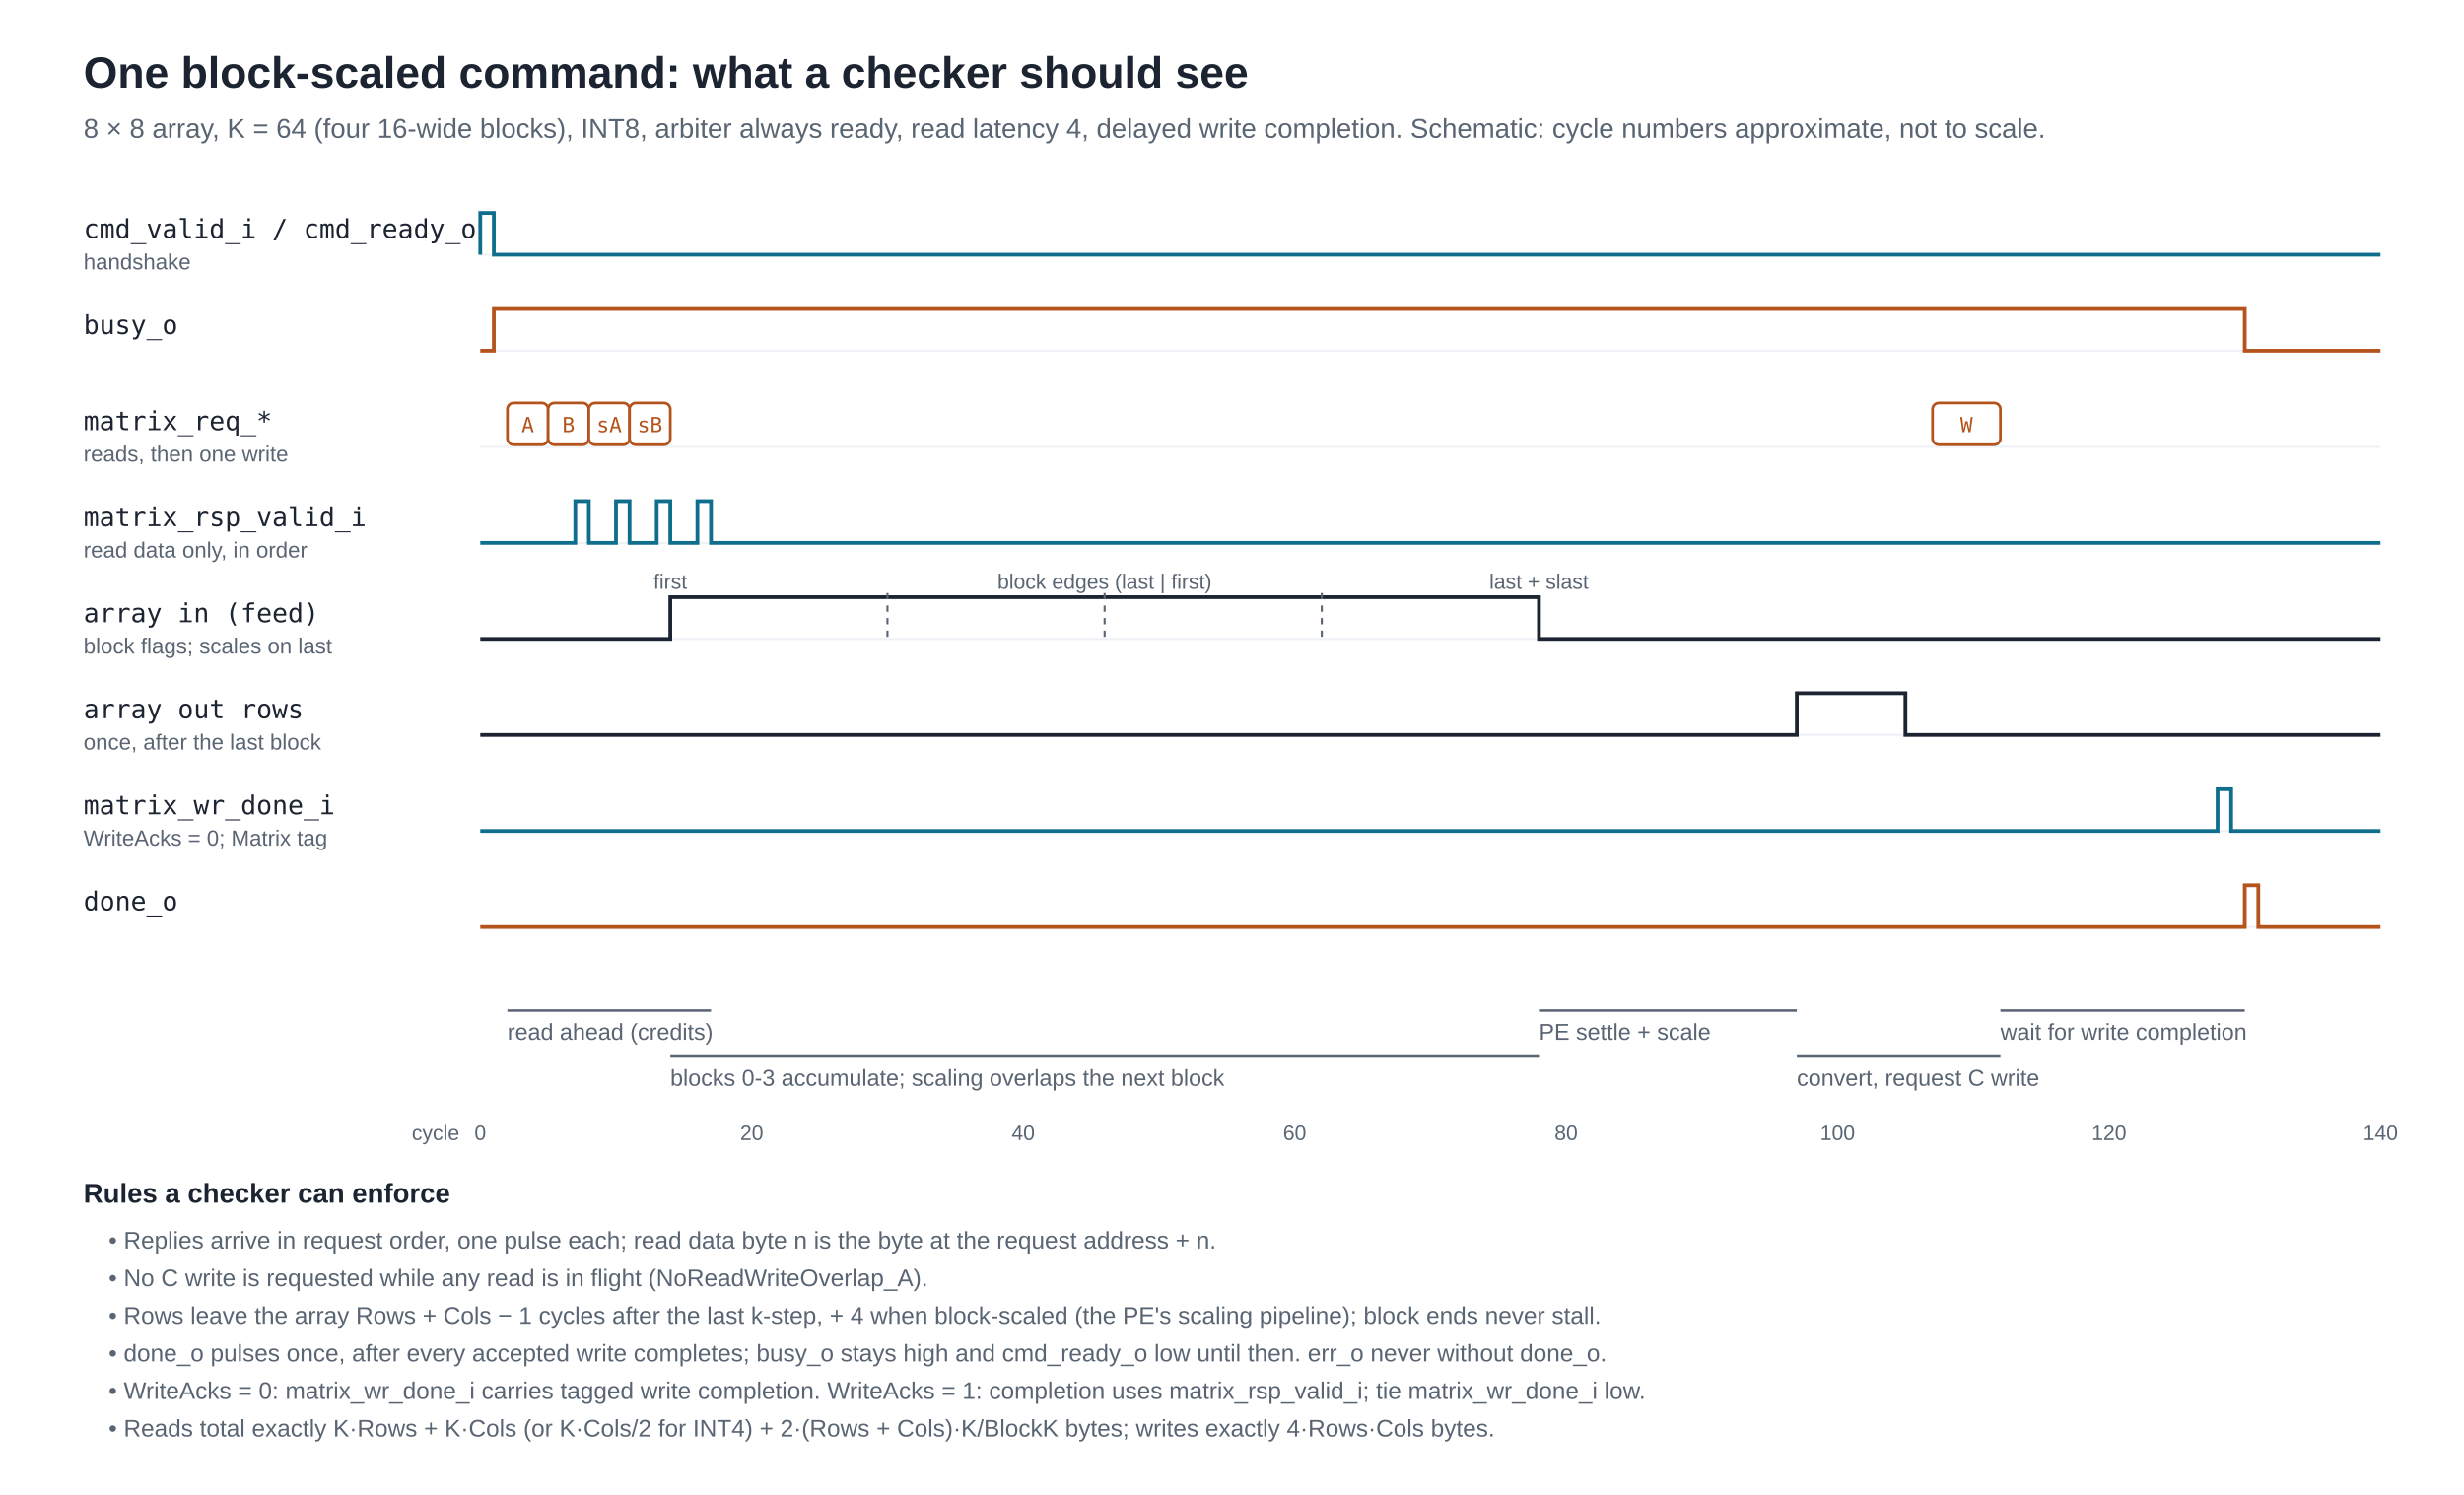
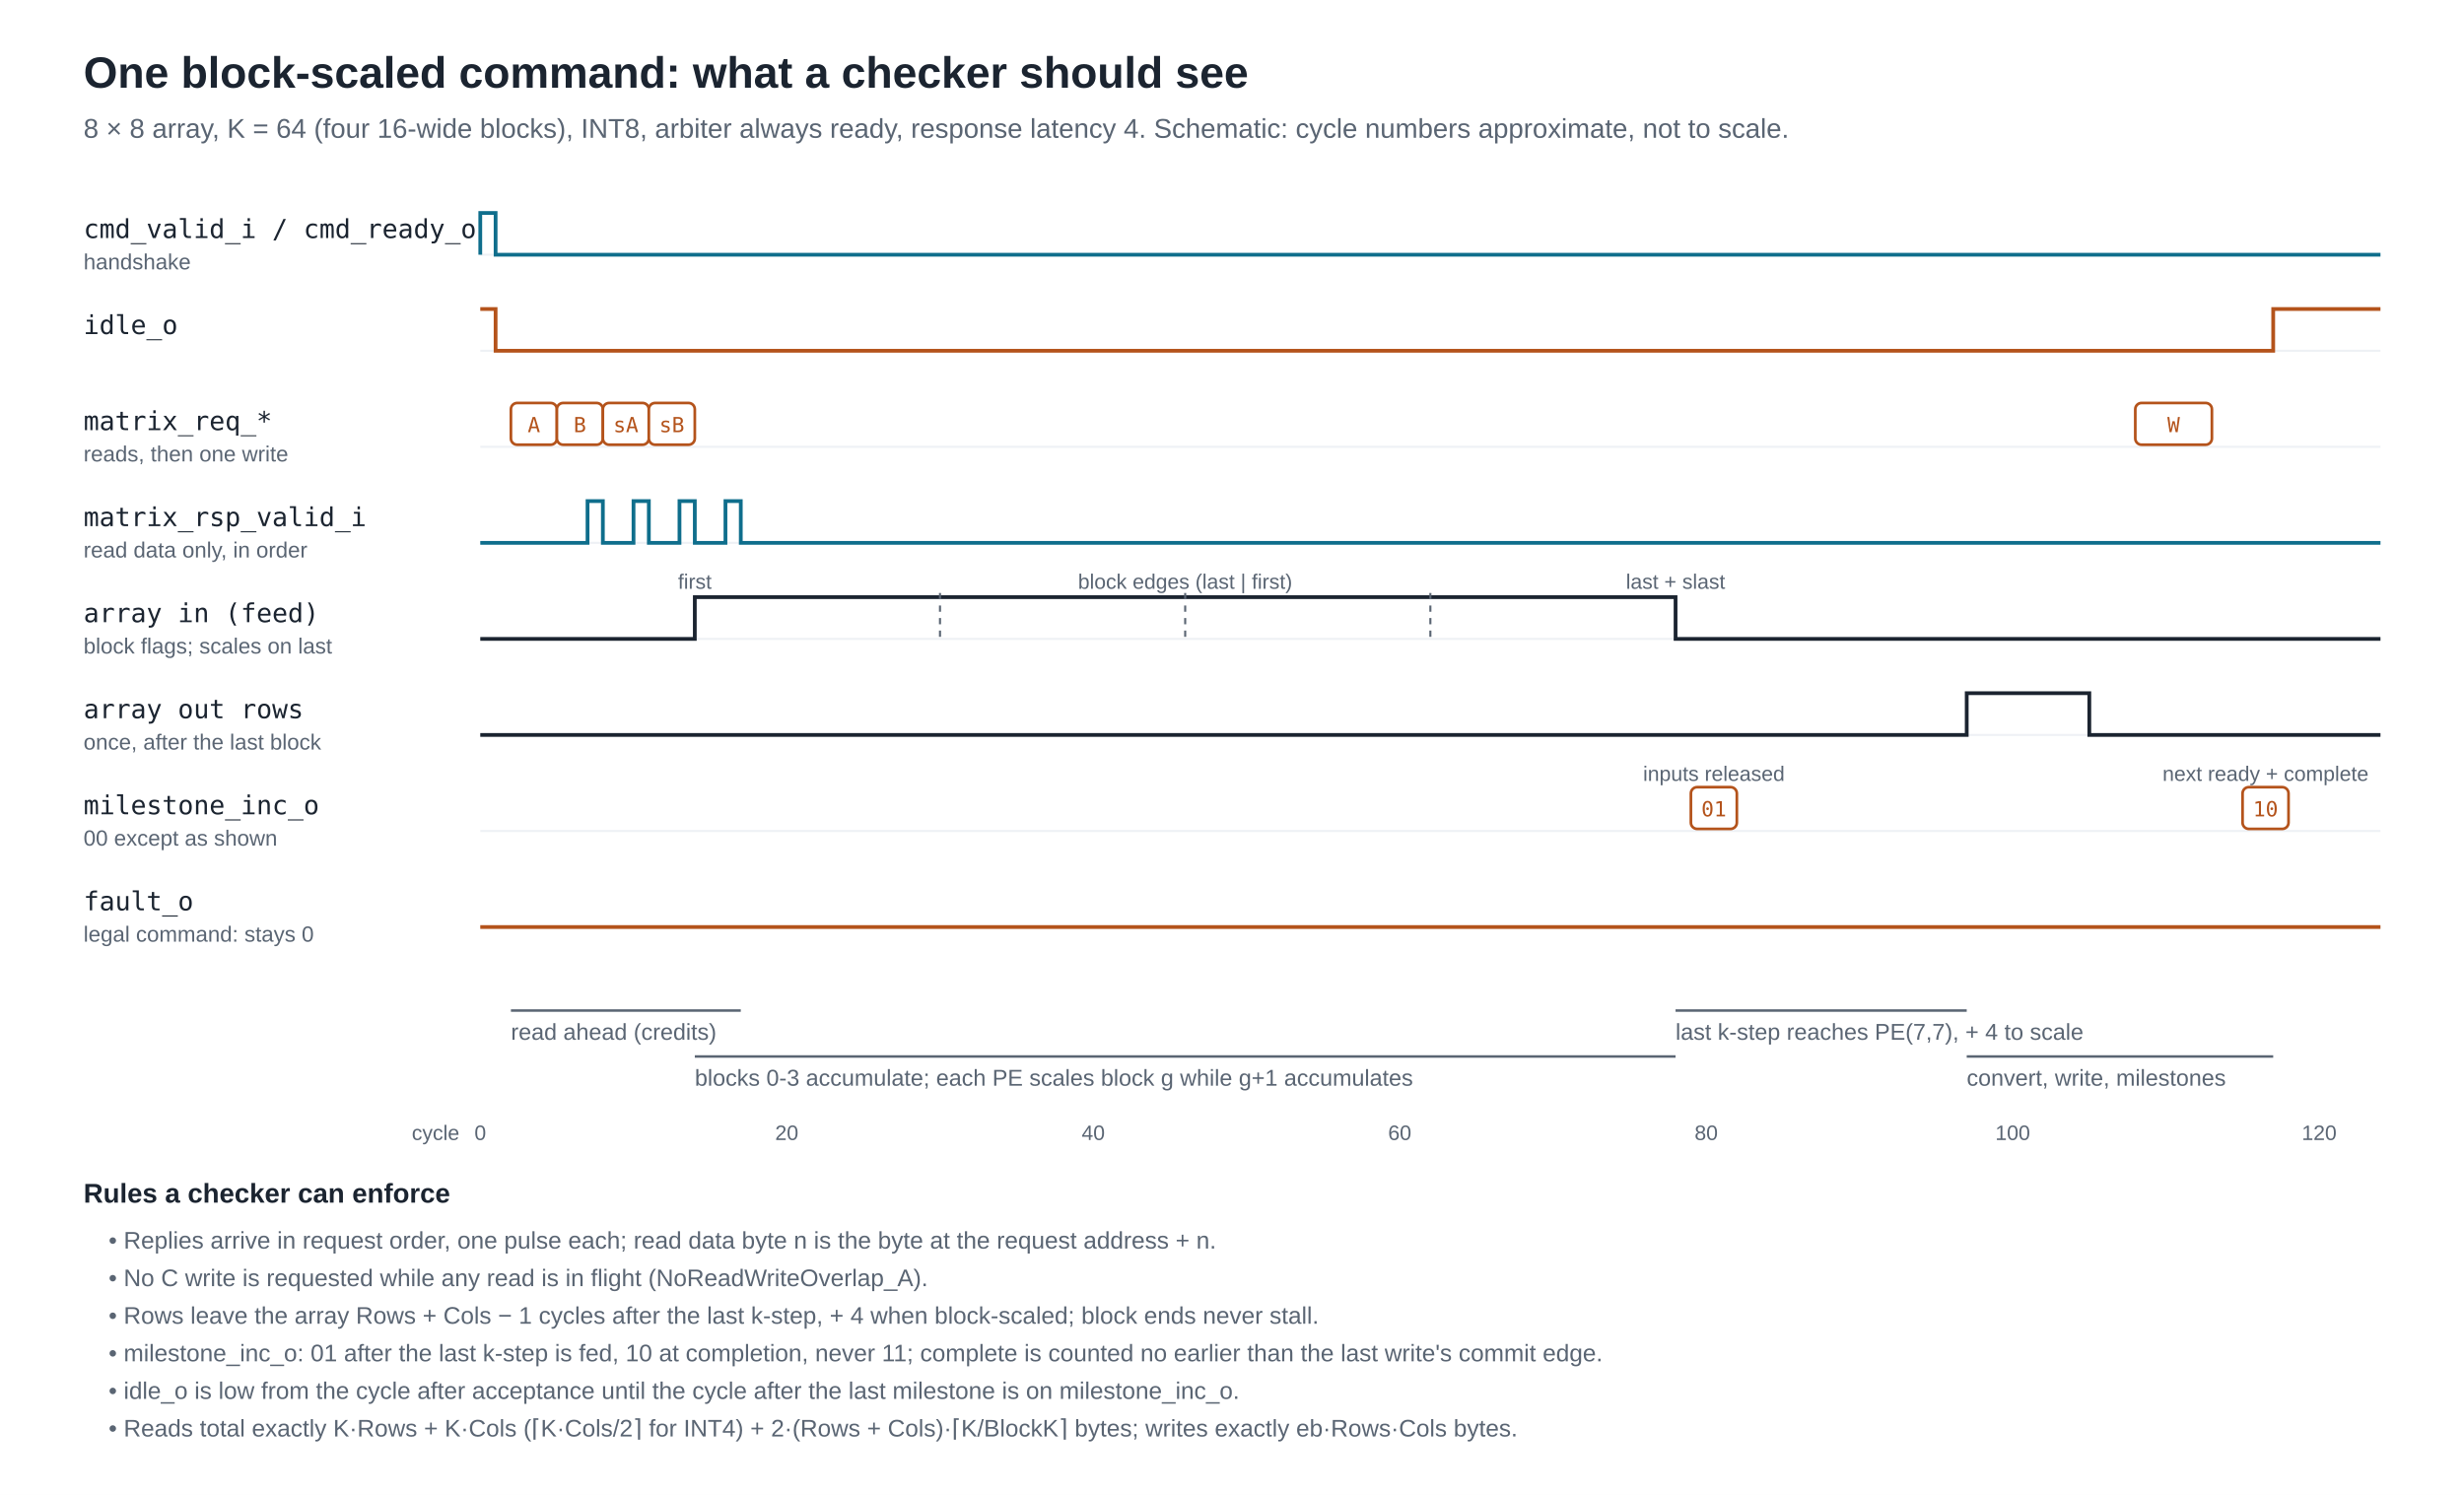
<svg xmlns="http://www.w3.org/2000/svg" width="1180" height="716" viewBox="0 0 1180 716" role="img">
  <defs>
    <marker id="ain" viewBox="0 0 10 10" refX="9" refY="5" markerWidth="10" markerHeight="10" markerUnits="userSpaceOnUse" orient="auto">
      <path d="M0 0L10 5L0 10z" fill="#0f6e8c" />
    </marker>
    <marker id="aout" viewBox="0 0 10 10" refX="9" refY="5" markerWidth="10" markerHeight="10" markerUnits="userSpaceOnUse" orient="auto">
      <path d="M0 0L10 5L0 10z" fill="#b4531b" />
    </marker>
    <marker id="aink" viewBox="0 0 10 10" refX="9" refY="5" markerWidth="10" markerHeight="10" markerUnits="userSpaceOnUse" orient="auto">
      <path d="M0 0L10 5L0 10z" fill="#1b2430" />
    </marker>
  </defs>
  <rect width="1180" height="716" fill="#ffffff" />
-   <text x="40" y="42" font-family="Segoe UI, Helvetica Neue, Arial, sans-serif" font-size="21" fill="#1b2430" font-weight="bold" text-anchor="start">One block-scaled command: what a checker should see</text>
-   <text x="40" y="66" font-family="Segoe UI, Helvetica Neue, Arial, sans-serif" font-size="13" fill="#5a6573" font-weight="normal" text-anchor="start">8 × 8 array, K = 64 (four 16-wide blocks), INT8, arbiter always ready, read latency 4, delayed write completion. Schematic: cycle numbers approximate, not to scale.</text>
-   <text x="40" y="114" font-family="Consolas, Menlo, DejaVu Sans Mono, monospace" font-size="12.5" fill="#1b2430" font-weight="normal" text-anchor="start">cmd_valid_i / cmd_ready_o</text>
-   <text x="40" y="129" font-family="Segoe UI, Helvetica Neue, Arial, sans-serif" font-size="10.5" fill="#5a6573" font-weight="normal" text-anchor="start">handshake</text>
+   <text x="40" y="42" font-family="Segoe UI, Helvetica Neue, Arial, sans-serif" font-size="21" fill="#1b2430" font-weight="bold" text-anchor="start" xml:space="preserve">One block-scaled command: what a checker should see</text>
+   <text x="40" y="66" font-family="Segoe UI, Helvetica Neue, Arial, sans-serif" font-size="13" fill="#5a6573" font-weight="normal" text-anchor="start" xml:space="preserve">8 × 8 array, K = 64 (four 16-wide blocks), INT8, arbiter always ready, response latency 4. Schematic: cycle numbers approximate, not to scale.</text>
+   <text x="40" y="114" font-family="Consolas, Menlo, DejaVu Sans Mono, monospace" font-size="12.5" fill="#1b2430" font-weight="normal" text-anchor="start" xml:space="preserve">cmd_valid_i / cmd_ready_o</text>
+   <text x="40" y="129" font-family="Segoe UI, Helvetica Neue, Arial, sans-serif" font-size="10.5" fill="#5a6573" font-weight="normal" text-anchor="start" xml:space="preserve">handshake</text>
  <polyline points="230,122 1140,122" fill="none" stroke="#eef1f5" stroke-width="1" />
-   <polyline points="230,122 230.0,122 230.0,102 236.5,102 236.5,122 1140,122" fill="none" stroke="#0f6e8c" stroke-width="1.8" />
-   <text x="40" y="160" font-family="Consolas, Menlo, DejaVu Sans Mono, monospace" font-size="12.5" fill="#1b2430" font-weight="normal" text-anchor="start">busy_o</text>
+   <polyline points="230,122 230.0,122 230.0,102 237.339,102 237.339,122 1140,122" fill="none" stroke="#0f6e8c" stroke-width="1.8" />
+   <text x="40" y="160" font-family="Consolas, Menlo, DejaVu Sans Mono, monospace" font-size="12.5" fill="#1b2430" font-weight="normal" text-anchor="start" xml:space="preserve">idle_o</text>
  <polyline points="230,168 1140,168" fill="none" stroke="#eef1f5" stroke-width="1" />
-   <polyline points="230,168 236.5,168 236.5,148 1075.0,148 1075.0,168 1140,168" fill="none" stroke="#b4531b" stroke-width="1.8" />
-   <text x="40" y="206" font-family="Consolas, Menlo, DejaVu Sans Mono, monospace" font-size="12.5" fill="#1b2430" font-weight="normal" text-anchor="start">matrix_req_*</text>
-   <text x="40" y="221" font-family="Segoe UI, Helvetica Neue, Arial, sans-serif" font-size="10.5" fill="#5a6573" font-weight="normal" text-anchor="start">reads, then one write</text>
+   <polyline points="230,148 237.339,148 237.339,168 1088.629,168 1088.629,148 1140,148" fill="none" stroke="#b4531b" stroke-width="1.8" />
+   <text x="40" y="206" font-family="Consolas, Menlo, DejaVu Sans Mono, monospace" font-size="12.5" fill="#1b2430" font-weight="normal" text-anchor="start" xml:space="preserve">matrix_req_*</text>
+   <text x="40" y="221" font-family="Segoe UI, Helvetica Neue, Arial, sans-serif" font-size="10.5" fill="#5a6573" font-weight="normal" text-anchor="start" xml:space="preserve">reads, then one write</text>
  <polyline points="230,214 1140,214" fill="none" stroke="#eef1f5" stroke-width="1" />
-   <rect x="243.0" y="193" width="19.5" height="20" rx="3" fill="#ffffff" stroke="#b4531b" stroke-width="1.3" />
-   <text x="252.75" y="207" font-family="Consolas, Menlo, DejaVu Sans Mono, monospace" font-size="10" fill="#b4531b" font-weight="normal" text-anchor="middle">A</text>
-   <rect x="262.5" y="193" width="19.5" height="20" rx="3" fill="#ffffff" stroke="#b4531b" stroke-width="1.3" />
-   <text x="272.25" y="207" font-family="Consolas, Menlo, DejaVu Sans Mono, monospace" font-size="10" fill="#b4531b" font-weight="normal" text-anchor="middle">B</text>
-   <rect x="282.0" y="193" width="19.5" height="20" rx="3" fill="#ffffff" stroke="#b4531b" stroke-width="1.3" />
-   <text x="291.75" y="207" font-family="Consolas, Menlo, DejaVu Sans Mono, monospace" font-size="10" fill="#b4531b" font-weight="normal" text-anchor="middle">sA</text>
-   <rect x="301.5" y="193" width="19.5" height="20" rx="3" fill="#ffffff" stroke="#b4531b" stroke-width="1.3" />
-   <text x="311.25" y="207" font-family="Consolas, Menlo, DejaVu Sans Mono, monospace" font-size="10" fill="#b4531b" font-weight="normal" text-anchor="middle">sB</text>
-   <rect x="925.5" y="193" width="32.5" height="20" rx="3" fill="#ffffff" stroke="#b4531b" stroke-width="1.3" />
-   <text x="941.75" y="207" font-family="Consolas, Menlo, DejaVu Sans Mono, monospace" font-size="10" fill="#b4531b" font-weight="normal" text-anchor="middle">W</text>
-   <text x="40" y="252" font-family="Consolas, Menlo, DejaVu Sans Mono, monospace" font-size="12.5" fill="#1b2430" font-weight="normal" text-anchor="start">matrix_rsp_valid_i</text>
-   <text x="40" y="267" font-family="Segoe UI, Helvetica Neue, Arial, sans-serif" font-size="10.5" fill="#5a6573" font-weight="normal" text-anchor="start">read data only, in order</text>
+   <rect x="244.677" y="193" width="22.016" height="20" rx="3" fill="#ffffff" stroke="#b4531b" stroke-width="1.3" />
+   <text x="255.685" y="207" font-family="Consolas, Menlo, DejaVu Sans Mono, monospace" font-size="10" fill="#b4531b" font-weight="normal" text-anchor="middle" xml:space="preserve">A</text>
+   <rect x="266.694" y="193" width="22.016" height="20" rx="3" fill="#ffffff" stroke="#b4531b" stroke-width="1.3" />
+   <text x="277.702" y="207" font-family="Consolas, Menlo, DejaVu Sans Mono, monospace" font-size="10" fill="#b4531b" font-weight="normal" text-anchor="middle" xml:space="preserve">B</text>
+   <rect x="288.71" y="193" width="22.016" height="20" rx="3" fill="#ffffff" stroke="#b4531b" stroke-width="1.3" />
+   <text x="299.718" y="207" font-family="Consolas, Menlo, DejaVu Sans Mono, monospace" font-size="10" fill="#b4531b" font-weight="normal" text-anchor="middle" xml:space="preserve">sA</text>
+   <rect x="310.726" y="193" width="22.016" height="20" rx="3" fill="#ffffff" stroke="#b4531b" stroke-width="1.3" />
+   <text x="321.734" y="207" font-family="Consolas, Menlo, DejaVu Sans Mono, monospace" font-size="10" fill="#b4531b" font-weight="normal" text-anchor="middle" xml:space="preserve">sB</text>
+   <rect x="1022.581" y="193" width="36.694" height="20" rx="3" fill="#ffffff" stroke="#b4531b" stroke-width="1.3" />
+   <text x="1040.927" y="207" font-family="Consolas, Menlo, DejaVu Sans Mono, monospace" font-size="10" fill="#b4531b" font-weight="normal" text-anchor="middle" xml:space="preserve">W</text>
+   <text x="40" y="252" font-family="Consolas, Menlo, DejaVu Sans Mono, monospace" font-size="12.5" fill="#1b2430" font-weight="normal" text-anchor="start" xml:space="preserve">matrix_rsp_valid_i</text>
+   <text x="40" y="267" font-family="Segoe UI, Helvetica Neue, Arial, sans-serif" font-size="10.5" fill="#5a6573" font-weight="normal" text-anchor="start" xml:space="preserve">read data only, in order</text>
  <polyline points="230,260 1140,260" fill="none" stroke="#eef1f5" stroke-width="1" />
-   <polyline points="230,260 275.5,260 275.5,240 282.0,240 282.0,260 295.0,260 295.0,240 301.5,240 301.5,260 314.5,260 314.5,240 321.0,240 321.0,260 334.0,260 334.0,240 340.5,240 340.5,260 1140,260" fill="none" stroke="#0f6e8c" stroke-width="1.8" />
-   <text x="40" y="298" font-family="Consolas, Menlo, DejaVu Sans Mono, monospace" font-size="12.5" fill="#1b2430" font-weight="normal" text-anchor="start">array in (feed)</text>
-   <text x="40" y="313" font-family="Segoe UI, Helvetica Neue, Arial, sans-serif" font-size="10.5" fill="#5a6573" font-weight="normal" text-anchor="start">block flags; scales on last</text>
+   <polyline points="230,260 281.371,260 281.371,240 288.71,240 288.71,260 303.387,260 303.387,240 310.726,240 310.726,260 325.403,260 325.403,240 332.742,240 332.742,260 347.419,260 347.419,240 354.758,240 354.758,260 1140,260" fill="none" stroke="#0f6e8c" stroke-width="1.8" />
+   <text x="40" y="298" font-family="Consolas, Menlo, DejaVu Sans Mono, monospace" font-size="12.5" fill="#1b2430" font-weight="normal" text-anchor="start" xml:space="preserve">array in (feed)</text>
+   <text x="40" y="313" font-family="Segoe UI, Helvetica Neue, Arial, sans-serif" font-size="10.5" fill="#5a6573" font-weight="normal" text-anchor="start" xml:space="preserve">block flags; scales on last</text>
  <polyline points="230,306 1140,306" fill="none" stroke="#eef1f5" stroke-width="1" />
-   <polyline points="230,306 321.0,306 321.0,286 737.0,286 737.0,306 1140,306" fill="none" stroke="#1b2430" stroke-width="1.8" />
-   <text x="321.0" y="282" font-family="Segoe UI, Helvetica Neue, Arial, sans-serif" font-size="10" fill="#5a6573" font-weight="normal" text-anchor="middle">first</text>
-   <text x="737.0" y="282" font-family="Segoe UI, Helvetica Neue, Arial, sans-serif" font-size="10" fill="#5a6573" font-weight="normal" text-anchor="middle">last + slast</text>
-   <polyline points="425.0,284 425.0,308" fill="none" stroke="#5a6573" stroke-width="1" stroke-dasharray="3 3" />
-   <polyline points="529.0,284 529.0,308" fill="none" stroke="#5a6573" stroke-width="1" stroke-dasharray="3 3" />
-   <polyline points="633.0,284 633.0,308" fill="none" stroke="#5a6573" stroke-width="1" stroke-dasharray="3 3" />
-   <text x="529.0" y="282" font-family="Segoe UI, Helvetica Neue, Arial, sans-serif" font-size="10" fill="#5a6573" font-weight="normal" text-anchor="middle">block edges (last | first)</text>
-   <text x="40" y="344" font-family="Consolas, Menlo, DejaVu Sans Mono, monospace" font-size="12.5" fill="#1b2430" font-weight="normal" text-anchor="start">array out rows</text>
-   <text x="40" y="359" font-family="Segoe UI, Helvetica Neue, Arial, sans-serif" font-size="10.5" fill="#5a6573" font-weight="normal" text-anchor="start">once, after the last block</text>
+   <polyline points="230,306 332.742,306 332.742,286 802.419,286 802.419,306 1140,306" fill="none" stroke="#1b2430" stroke-width="1.8" />
+   <text x="332.742" y="282" font-family="Segoe UI, Helvetica Neue, Arial, sans-serif" font-size="10" fill="#5a6573" font-weight="normal" text-anchor="middle" xml:space="preserve">first</text>
+   <text x="802.419" y="282" font-family="Segoe UI, Helvetica Neue, Arial, sans-serif" font-size="10" fill="#5a6573" font-weight="normal" text-anchor="middle" xml:space="preserve">last + slast</text>
+   <polyline points="450.161,284 450.161,308" fill="none" stroke="#5a6573" stroke-width="1" stroke-dasharray="3 3" />
+   <polyline points="567.581,284 567.581,308" fill="none" stroke="#5a6573" stroke-width="1" stroke-dasharray="3 3" />
+   <polyline points="685.0,284 685.0,308" fill="none" stroke="#5a6573" stroke-width="1" stroke-dasharray="3 3" />
+   <text x="567.581" y="282" font-family="Segoe UI, Helvetica Neue, Arial, sans-serif" font-size="10" fill="#5a6573" font-weight="normal" text-anchor="middle" xml:space="preserve">block edges (last | first)</text>
+   <text x="40" y="344" font-family="Consolas, Menlo, DejaVu Sans Mono, monospace" font-size="12.5" fill="#1b2430" font-weight="normal" text-anchor="start" xml:space="preserve">array out rows</text>
+   <text x="40" y="359" font-family="Segoe UI, Helvetica Neue, Arial, sans-serif" font-size="10.5" fill="#5a6573" font-weight="normal" text-anchor="start" xml:space="preserve">once, after the last block</text>
  <polyline points="230,352 1140,352" fill="none" stroke="#eef1f5" stroke-width="1" />
-   <polyline points="230,352 860.5,352 860.5,332 912.5,332 912.5,352 1140,352" fill="none" stroke="#1b2430" stroke-width="1.8" />
-   <text x="40" y="390" font-family="Consolas, Menlo, DejaVu Sans Mono, monospace" font-size="12.5" fill="#1b2430" font-weight="normal" text-anchor="start">matrix_wr_done_i</text>
-   <text x="40" y="405" font-family="Segoe UI, Helvetica Neue, Arial, sans-serif" font-size="10.5" fill="#5a6573" font-weight="normal" text-anchor="start">WriteAcks = 0; Matrix tag</text>
+   <polyline points="230,352 941.855,352 941.855,332 1000.565,332 1000.565,352 1140,352" fill="none" stroke="#1b2430" stroke-width="1.8" />
+   <text x="40" y="390" font-family="Consolas, Menlo, DejaVu Sans Mono, monospace" font-size="12.5" fill="#1b2430" font-weight="normal" text-anchor="start" xml:space="preserve">milestone_inc_o</text>
+   <text x="40" y="405" font-family="Segoe UI, Helvetica Neue, Arial, sans-serif" font-size="10.5" fill="#5a6573" font-weight="normal" text-anchor="start" xml:space="preserve">00 except as shown</text>
  <polyline points="230,398 1140,398" fill="none" stroke="#eef1f5" stroke-width="1" />
-   <polyline points="230,398 1062.0,398 1062.0,378 1068.5,378 1068.5,398 1140,398" fill="none" stroke="#0f6e8c" stroke-width="1.8" />
-   <text x="40" y="436" font-family="Consolas, Menlo, DejaVu Sans Mono, monospace" font-size="12.5" fill="#1b2430" font-weight="normal" text-anchor="start">done_o</text>
+   <rect x="809.758" y="377" width="22.016" height="20" rx="3" fill="#ffffff" stroke="#b4531b" stroke-width="1.3" />
+   <text x="820.766" y="391" font-family="Consolas, Menlo, DejaVu Sans Mono, monospace" font-size="10" fill="#b4531b" font-weight="normal" text-anchor="middle" xml:space="preserve">01</text>
+   <rect x="1073.952" y="377" width="22.016" height="20" rx="3" fill="#ffffff" stroke="#b4531b" stroke-width="1.3" />
+   <text x="1084.96" y="391" font-family="Consolas, Menlo, DejaVu Sans Mono, monospace" font-size="10" fill="#b4531b" font-weight="normal" text-anchor="middle" xml:space="preserve">10</text>
+   <text x="820.766" y="374" font-family="Segoe UI, Helvetica Neue, Arial, sans-serif" font-size="10" fill="#5a6573" font-weight="normal" text-anchor="middle" xml:space="preserve">inputs released</text>
+   <text x="1084.96" y="374" font-family="Segoe UI, Helvetica Neue, Arial, sans-serif" font-size="10" fill="#5a6573" font-weight="normal" text-anchor="middle" xml:space="preserve">next ready + complete</text>
+   <text x="40" y="436" font-family="Consolas, Menlo, DejaVu Sans Mono, monospace" font-size="12.5" fill="#1b2430" font-weight="normal" text-anchor="start" xml:space="preserve">fault_o</text>
+   <text x="40" y="451" font-family="Segoe UI, Helvetica Neue, Arial, sans-serif" font-size="10.5" fill="#5a6573" font-weight="normal" text-anchor="start" xml:space="preserve">legal command: stays 0</text>
  <polyline points="230,444 1140,444" fill="none" stroke="#eef1f5" stroke-width="1" />
-   <polyline points="230,444 1075.0,444 1075.0,424 1081.5,424 1081.5,444 1140,444" fill="none" stroke="#b4531b" stroke-width="1.8" />
-   <polyline points="243.0,484 340.5,484" fill="none" stroke="#5a6573" stroke-width="1.2" />
-   <text x="243.0" y="498" font-family="Segoe UI, Helvetica Neue, Arial, sans-serif" font-size="11" fill="#5a6573" font-weight="normal" text-anchor="start">read ahead (credits)</text>
-   <polyline points="321.0,506 737.0,506" fill="none" stroke="#5a6573" stroke-width="1.2" />
-   <text x="321.0" y="520" font-family="Segoe UI, Helvetica Neue, Arial, sans-serif" font-size="11" fill="#5a6573" font-weight="normal" text-anchor="start">blocks 0-3 accumulate; scaling overlaps the next block</text>
-   <polyline points="737.0,484 860.5,484" fill="none" stroke="#5a6573" stroke-width="1.2" />
-   <text x="737.0" y="498" font-family="Segoe UI, Helvetica Neue, Arial, sans-serif" font-size="11" fill="#5a6573" font-weight="normal" text-anchor="start">PE settle + scale</text>
-   <polyline points="860.5,506 958.0,506" fill="none" stroke="#5a6573" stroke-width="1.2" />
-   <text x="860.5" y="520" font-family="Segoe UI, Helvetica Neue, Arial, sans-serif" font-size="11" fill="#5a6573" font-weight="normal" text-anchor="start">convert, request C write</text>
-   <polyline points="958.0,484 1075.0,484" fill="none" stroke="#5a6573" stroke-width="1.2" />
-   <text x="958.0" y="498" font-family="Segoe UI, Helvetica Neue, Arial, sans-serif" font-size="11" fill="#5a6573" font-weight="normal" text-anchor="start">wait for write completion</text>
-   <text x="230.0" y="546" font-family="Segoe UI, Helvetica Neue, Arial, sans-serif" font-size="10" fill="#5a6573" font-weight="normal" text-anchor="middle">0</text>
-   <text x="360.0" y="546" font-family="Segoe UI, Helvetica Neue, Arial, sans-serif" font-size="10" fill="#5a6573" font-weight="normal" text-anchor="middle">20</text>
-   <text x="490.0" y="546" font-family="Segoe UI, Helvetica Neue, Arial, sans-serif" font-size="10" fill="#5a6573" font-weight="normal" text-anchor="middle">40</text>
-   <text x="620.0" y="546" font-family="Segoe UI, Helvetica Neue, Arial, sans-serif" font-size="10" fill="#5a6573" font-weight="normal" text-anchor="middle">60</text>
-   <text x="750.0" y="546" font-family="Segoe UI, Helvetica Neue, Arial, sans-serif" font-size="10" fill="#5a6573" font-weight="normal" text-anchor="middle">80</text>
-   <text x="880.0" y="546" font-family="Segoe UI, Helvetica Neue, Arial, sans-serif" font-size="10" fill="#5a6573" font-weight="normal" text-anchor="middle">100</text>
-   <text x="1010.0" y="546" font-family="Segoe UI, Helvetica Neue, Arial, sans-serif" font-size="10" fill="#5a6573" font-weight="normal" text-anchor="middle">120</text>
-   <text x="1140.0" y="546" font-family="Segoe UI, Helvetica Neue, Arial, sans-serif" font-size="10" fill="#5a6573" font-weight="normal" text-anchor="middle">140</text>
-   <text x="220" y="546" font-family="Segoe UI, Helvetica Neue, Arial, sans-serif" font-size="10" fill="#5a6573" font-weight="normal" text-anchor="end">cycle</text>
-   <text x="40" y="576" font-family="Segoe UI, Helvetica Neue, Arial, sans-serif" font-size="13" fill="#1b2430" font-weight="bold" text-anchor="start">Rules a checker can enforce</text>
-   <text x="52" y="598" font-family="Segoe UI, Helvetica Neue, Arial, sans-serif" font-size="11.5" fill="#5a6573" font-weight="normal" text-anchor="start">• Replies arrive in request order, one pulse each; read data byte n is the byte at the request address + n.</text>
-   <text x="52" y="616" font-family="Segoe UI, Helvetica Neue, Arial, sans-serif" font-size="11.5" fill="#5a6573" font-weight="normal" text-anchor="start">• No C write is requested while any read is in flight (NoReadWriteOverlap_A).</text>
-   <text x="52" y="634" font-family="Segoe UI, Helvetica Neue, Arial, sans-serif" font-size="11.5" fill="#5a6573" font-weight="normal" text-anchor="start">• Rows leave the array Rows + Cols − 1 cycles after the last k-step, + 4 when block-scaled (the PE's scaling pipeline); block ends never stall.</text>
-   <text x="52" y="652" font-family="Segoe UI, Helvetica Neue, Arial, sans-serif" font-size="11.5" fill="#5a6573" font-weight="normal" text-anchor="start">• done_o pulses once, after every accepted write completes; busy_o stays high and cmd_ready_o low until then. err_o never without done_o.</text>
-   <text x="52" y="670" font-family="Segoe UI, Helvetica Neue, Arial, sans-serif" font-size="11.5" fill="#5a6573" font-weight="normal" text-anchor="start">• WriteAcks = 0: matrix_wr_done_i carries tagged write completion. WriteAcks = 1: completion uses matrix_rsp_valid_i; tie matrix_wr_done_i low.</text>
-   <text x="52" y="688" font-family="Segoe UI, Helvetica Neue, Arial, sans-serif" font-size="11.5" fill="#5a6573" font-weight="normal" text-anchor="start">• Reads total exactly K·Rows + K·Cols (or K·Cols/2 for INT4) + 2·(Rows + Cols)·K/BlockK bytes; writes exactly 4·Rows·Cols bytes.</text>
+   <polyline points="230,444 1140,444" fill="none" stroke="#b4531b" stroke-width="1.8" />
+   <polyline points="244.677,484 354.758,484" fill="none" stroke="#5a6573" stroke-width="1.2" />
+   <text x="244.677" y="498" font-family="Segoe UI, Helvetica Neue, Arial, sans-serif" font-size="11" fill="#5a6573" font-weight="normal" text-anchor="start" xml:space="preserve">read ahead (credits)</text>
+   <polyline points="332.742,506 802.419,506" fill="none" stroke="#5a6573" stroke-width="1.2" />
+   <text x="332.742" y="520" font-family="Segoe UI, Helvetica Neue, Arial, sans-serif" font-size="11" fill="#5a6573" font-weight="normal" text-anchor="start" xml:space="preserve">blocks 0-3 accumulate; each PE scales block g while g+1 accumulates</text>
+   <polyline points="802.419,484 941.855,484" fill="none" stroke="#5a6573" stroke-width="1.2" />
+   <text x="802.419" y="498" font-family="Segoe UI, Helvetica Neue, Arial, sans-serif" font-size="11" fill="#5a6573" font-weight="normal" text-anchor="start" xml:space="preserve">last k-step reaches PE(7,7), + 4 to scale</text>
+   <polyline points="941.855,506 1088.629,506" fill="none" stroke="#5a6573" stroke-width="1.2" />
+   <text x="941.855" y="520" font-family="Segoe UI, Helvetica Neue, Arial, sans-serif" font-size="11" fill="#5a6573" font-weight="normal" text-anchor="start" xml:space="preserve">convert, write, milestones</text>
+   <text x="230.0" y="546" font-family="Segoe UI, Helvetica Neue, Arial, sans-serif" font-size="10" fill="#5a6573" font-weight="normal" text-anchor="middle" xml:space="preserve">0</text>
+   <text x="376.774" y="546" font-family="Segoe UI, Helvetica Neue, Arial, sans-serif" font-size="10" fill="#5a6573" font-weight="normal" text-anchor="middle" xml:space="preserve">20</text>
+   <text x="523.548" y="546" font-family="Segoe UI, Helvetica Neue, Arial, sans-serif" font-size="10" fill="#5a6573" font-weight="normal" text-anchor="middle" xml:space="preserve">40</text>
+   <text x="670.323" y="546" font-family="Segoe UI, Helvetica Neue, Arial, sans-serif" font-size="10" fill="#5a6573" font-weight="normal" text-anchor="middle" xml:space="preserve">60</text>
+   <text x="817.097" y="546" font-family="Segoe UI, Helvetica Neue, Arial, sans-serif" font-size="10" fill="#5a6573" font-weight="normal" text-anchor="middle" xml:space="preserve">80</text>
+   <text x="963.871" y="546" font-family="Segoe UI, Helvetica Neue, Arial, sans-serif" font-size="10" fill="#5a6573" font-weight="normal" text-anchor="middle" xml:space="preserve">100</text>
+   <text x="1110.645" y="546" font-family="Segoe UI, Helvetica Neue, Arial, sans-serif" font-size="10" fill="#5a6573" font-weight="normal" text-anchor="middle" xml:space="preserve">120</text>
+   <text x="220" y="546" font-family="Segoe UI, Helvetica Neue, Arial, sans-serif" font-size="10" fill="#5a6573" font-weight="normal" text-anchor="end" xml:space="preserve">cycle</text>
+   <text x="40" y="576" font-family="Segoe UI, Helvetica Neue, Arial, sans-serif" font-size="13" fill="#1b2430" font-weight="bold" text-anchor="start" xml:space="preserve">Rules a checker can enforce</text>
+   <text x="52" y="598" font-family="Segoe UI, Helvetica Neue, Arial, sans-serif" font-size="11.5" fill="#5a6573" font-weight="normal" text-anchor="start" xml:space="preserve">• Replies arrive in request order, one pulse each; read data byte n is the byte at the request address + n.</text>
+   <text x="52" y="616" font-family="Segoe UI, Helvetica Neue, Arial, sans-serif" font-size="11.5" fill="#5a6573" font-weight="normal" text-anchor="start" xml:space="preserve">• No C write is requested while any read is in flight (NoReadWriteOverlap_A).</text>
+   <text x="52" y="634" font-family="Segoe UI, Helvetica Neue, Arial, sans-serif" font-size="11.5" fill="#5a6573" font-weight="normal" text-anchor="start" xml:space="preserve">• Rows leave the array Rows + Cols − 1 cycles after the last k-step, + 4 when block-scaled; block ends never stall.</text>
+   <text x="52" y="652" font-family="Segoe UI, Helvetica Neue, Arial, sans-serif" font-size="11.5" fill="#5a6573" font-weight="normal" text-anchor="start" xml:space="preserve">• milestone_inc_o: 01 after the last k-step is fed, 10 at completion, never 11; complete is counted no earlier than the last write's commit edge.</text>
+   <text x="52" y="670" font-family="Segoe UI, Helvetica Neue, Arial, sans-serif" font-size="11.5" fill="#5a6573" font-weight="normal" text-anchor="start" xml:space="preserve">• idle_o is low from the cycle after acceptance until the cycle after the last milestone is on milestone_inc_o.</text>
+   <text x="52" y="688" font-family="Segoe UI, Helvetica Neue, Arial, sans-serif" font-size="11.5" fill="#5a6573" font-weight="normal" text-anchor="start" xml:space="preserve">• Reads total exactly K·Rows + K·Cols (⌈K·Cols/2⌉ for INT4) + 2·(Rows + Cols)·⌈K/BlockK⌉ bytes; writes exactly eb·Rows·Cols bytes.</text>
</svg>
